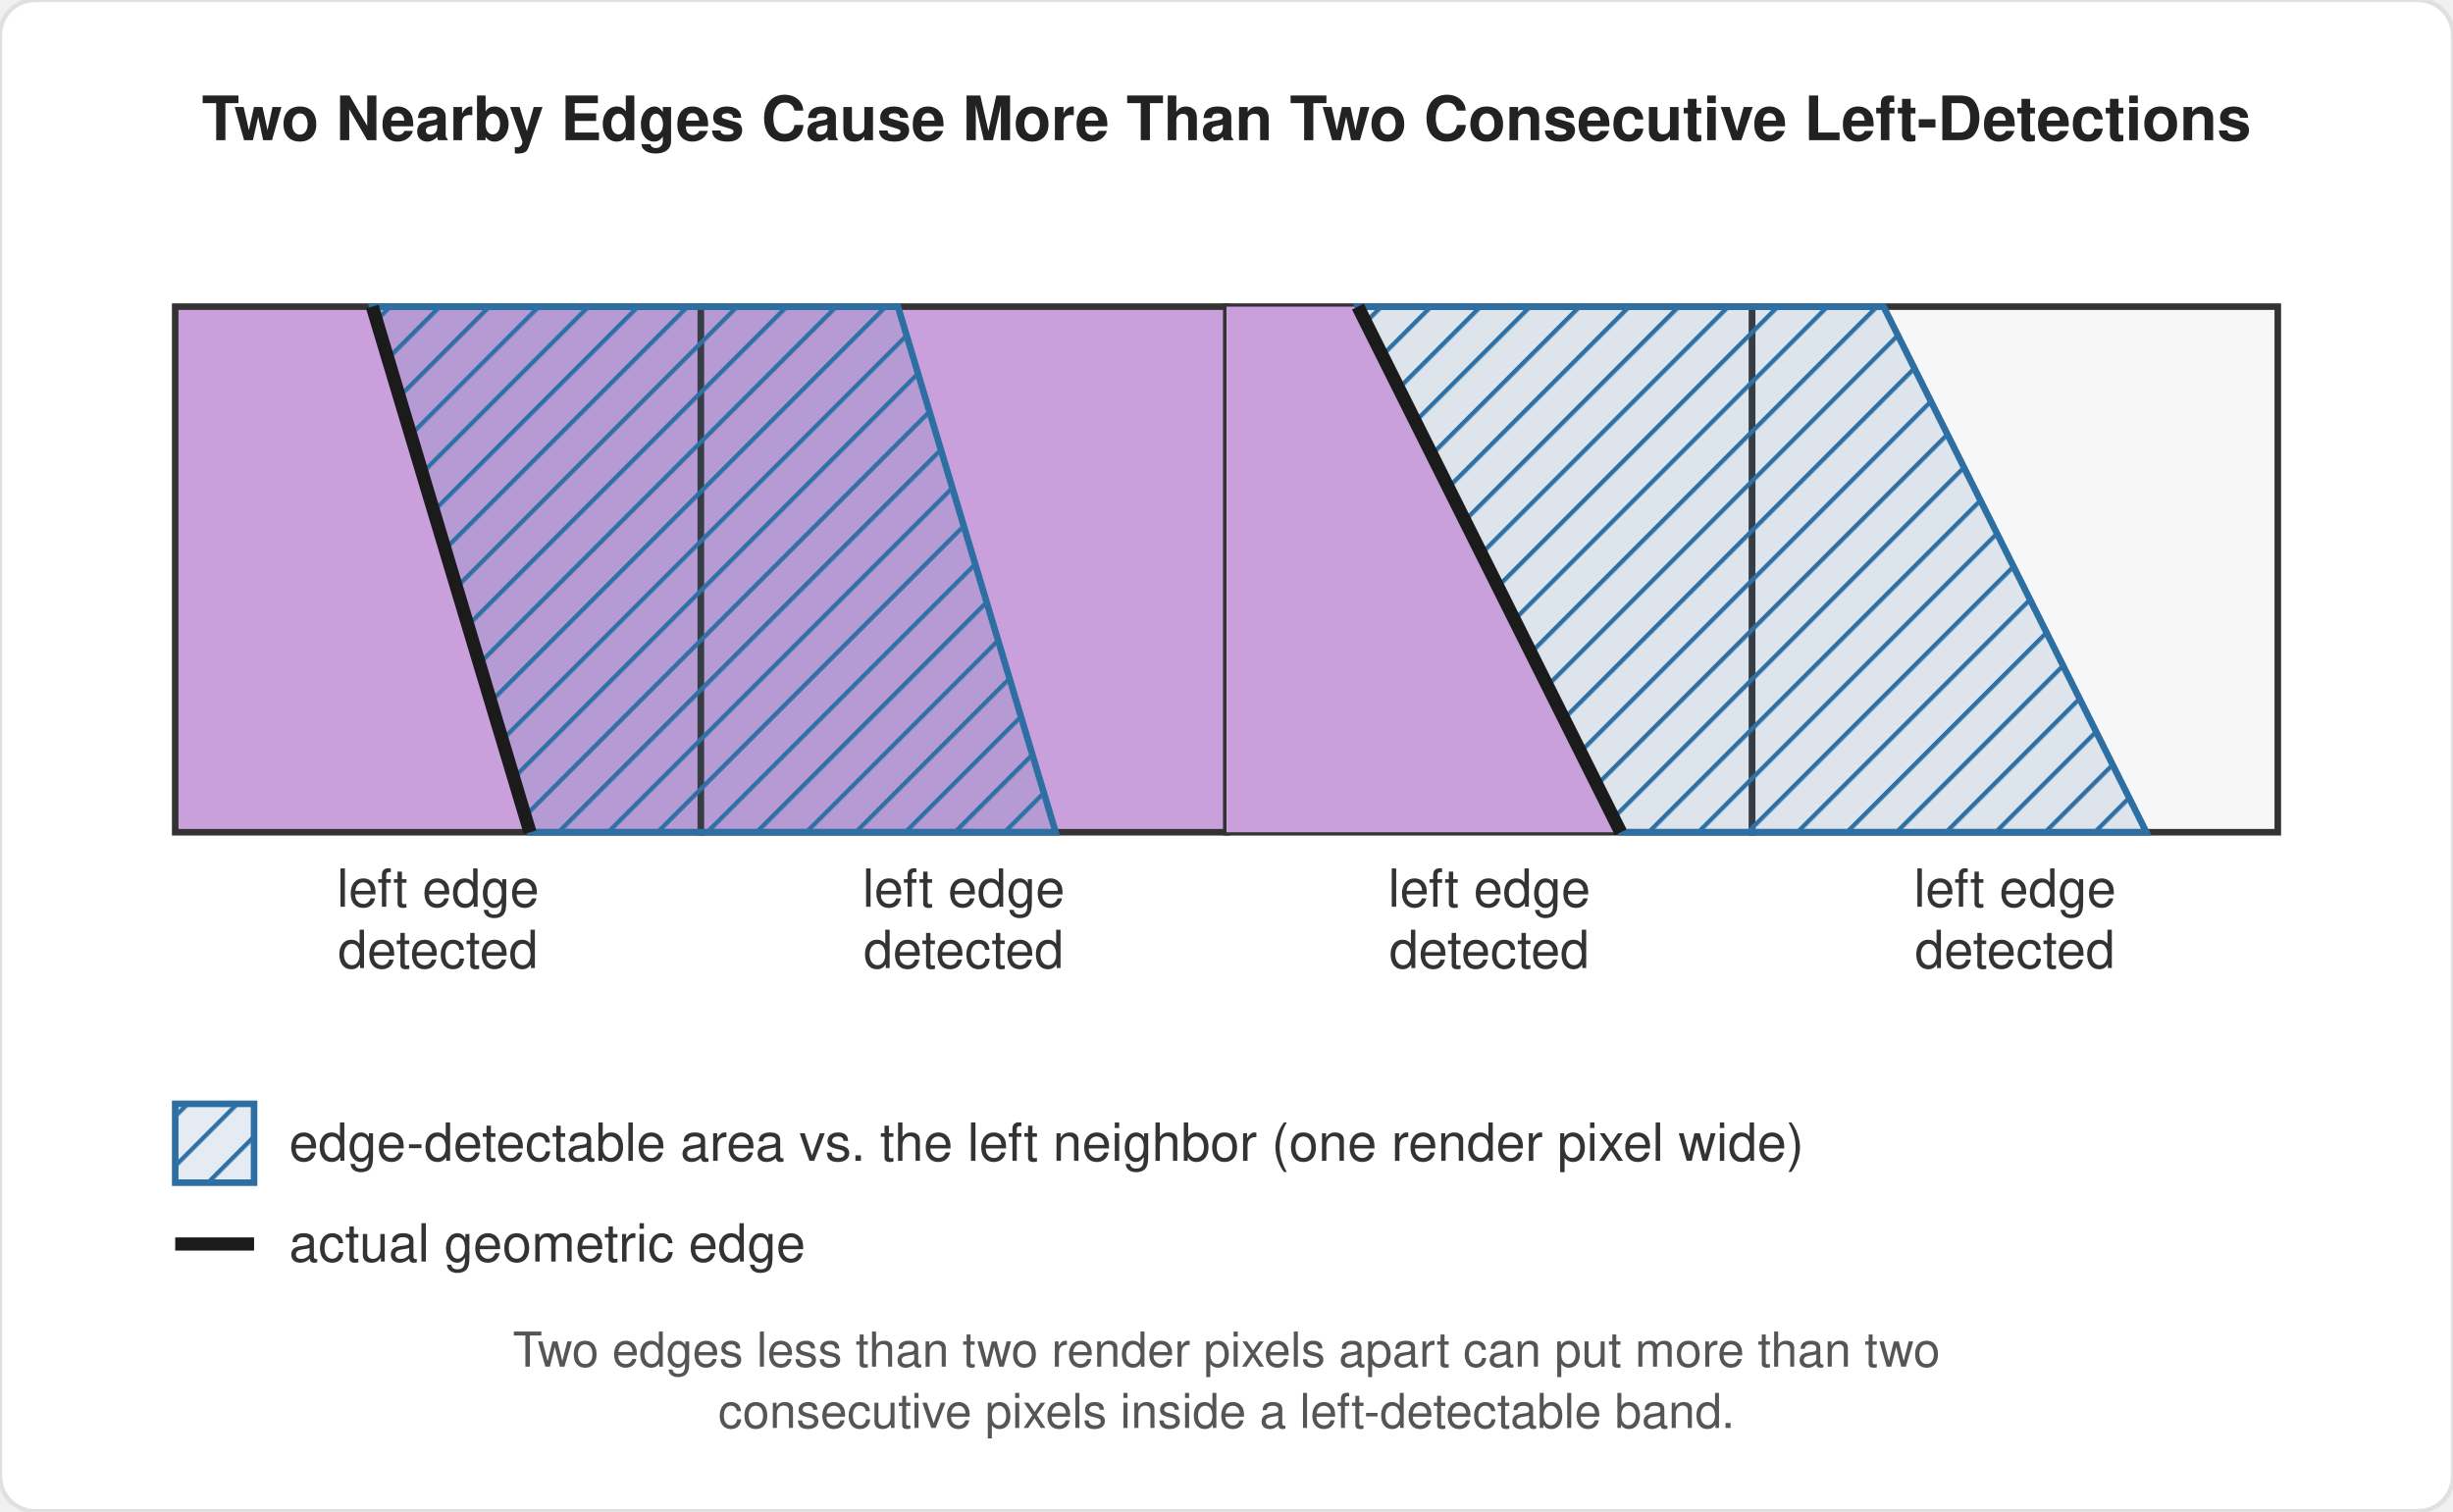
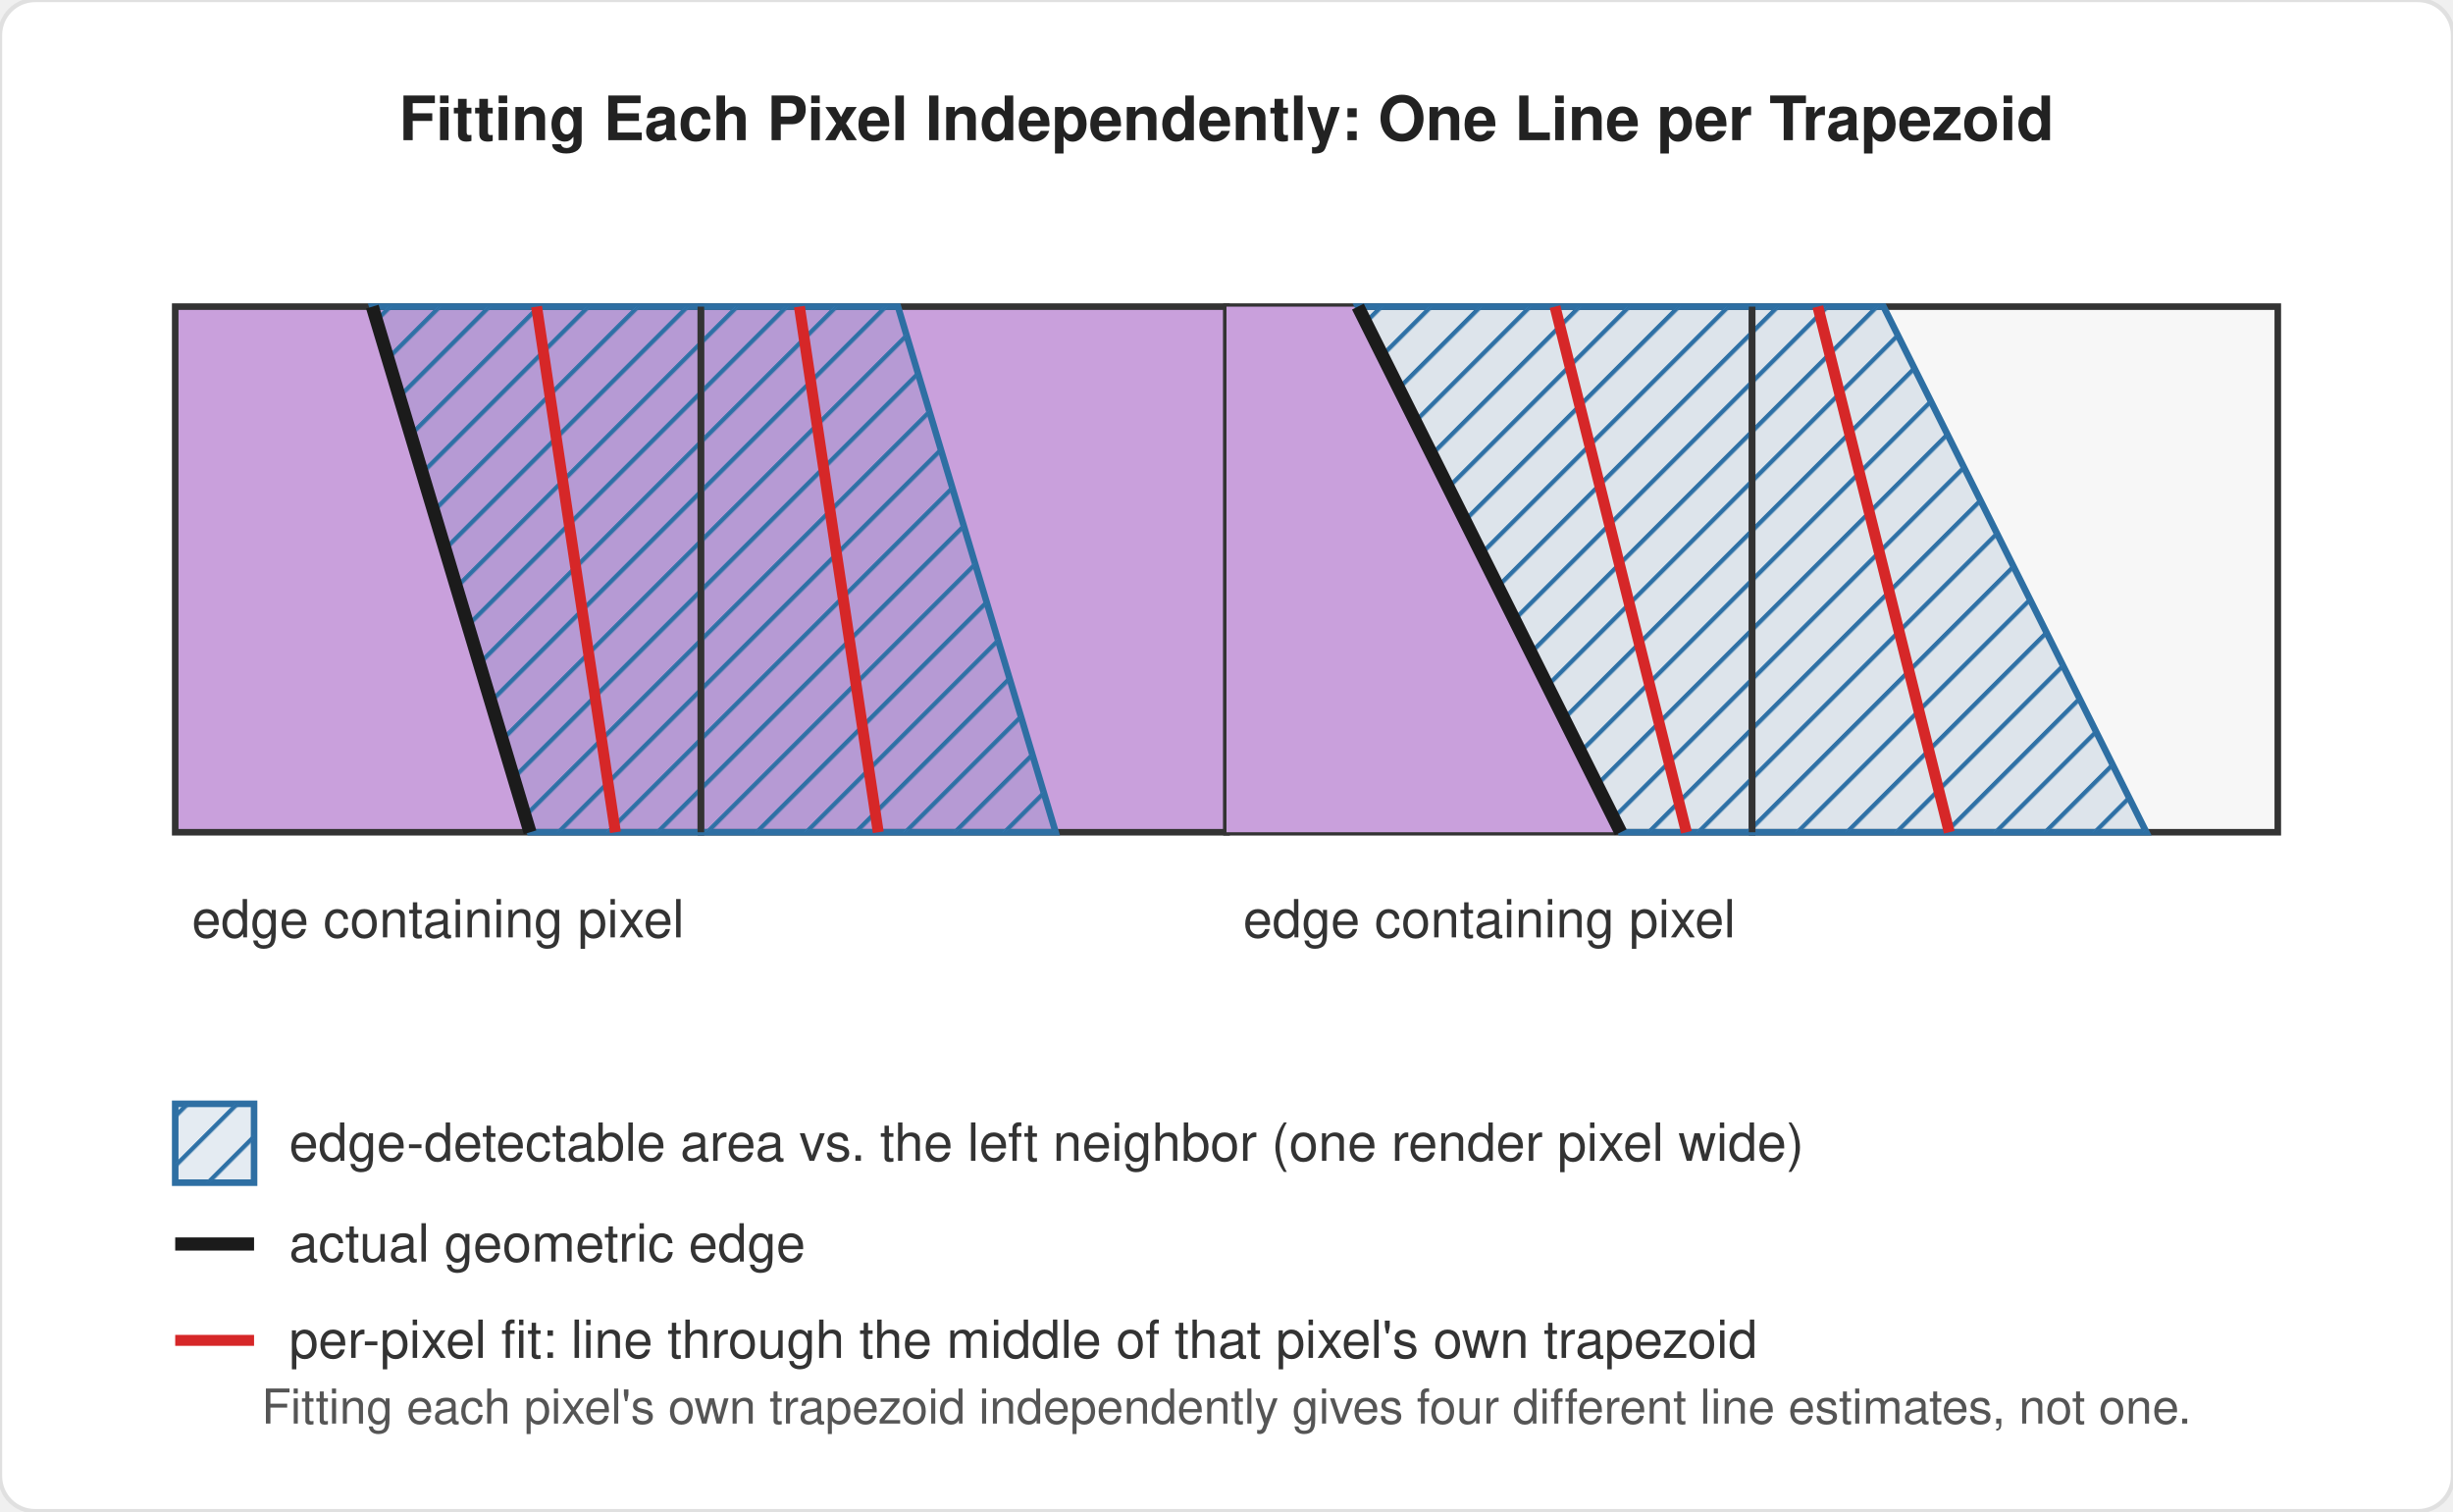
<svg xmlns="http://www.w3.org/2000/svg" viewBox="0 0 560 345" font-family="Segoe UI, Helvetica, Arial, sans-serif">
  <defs>
-     <pattern id="hatch8" width="8" height="8" patternTransform="rotate(45)" patternUnits="userSpaceOnUse">
+     <pattern id="hatch9" width="8" height="8" patternTransform="rotate(45)" patternUnits="userSpaceOnUse">
      <line x1="0" y1="0" x2="0" y2="8" stroke="#2e6fa3" stroke-width="2" />
    </pattern>
  </defs>
  <rect x="0" y="0" width="560" height="345" fill="#ffffff" stroke="#e0e0e0" rx="8" />
-   <text x="280" y="32" text-anchor="middle" font-size="14" font-weight="600" fill="#222">Two Nearby Edges Cause More Than Two Consecutive Left-Detections</text>
+   <text x="280" y="32" text-anchor="middle" font-size="14" font-weight="600" fill="#222">Fitting Each Pixel Independently: One Line per Trapezoid</text>
  <rect x="40" y="70" width="120" height="120" fill="#c9a0dc" stroke="#333" stroke-width="1.5" />
  <rect x="160" y="70" width="120" height="120" fill="#c9a0dc" stroke="#333" stroke-width="1.5" />
  <rect x="280" y="70" width="120" height="120" fill="#f7f7f7" stroke="#333" stroke-width="1.5" />
  <rect x="400" y="70" width="120" height="120" fill="#f7f7f7" stroke="#333" stroke-width="1.5" />
  <polygon points="280,70 310,70 370,190 280,190" fill="#c9a0dc" />
  <polygon points="85,70 205,70 241,190 121,190" fill="#4e79a7" fill-opacity="0.15" stroke="#2e6fa3" stroke-width="1.5" />
-   <polygon points="85,70 205,70 241,190 121,190" fill="url(#hatch8)" />
+   <polygon points="85,70 205,70 241,190 121,190" fill="url(#hatch9)" />
  <polygon points="310,70 430,70 490,190 370,190" fill="#4e79a7" fill-opacity="0.15" stroke="#2e6fa3" stroke-width="1.5" />
-   <polygon points="310,70 430,70 490,190 370,190" fill="url(#hatch8)" />
+   <polygon points="310,70 430,70 490,190 370,190" fill="url(#hatch9)" />
+   <line x1="160" y1="70" x2="160" y2="190" stroke="#333" stroke-width="1.5" />
+   <line x1="400" y1="70" x2="400" y2="190" stroke="#333" stroke-width="1.5" />
  <line x1="85" y1="70" x2="121" y2="190" stroke="#1b1b1b" stroke-width="3" />
  <line x1="310" y1="70" x2="370" y2="190" stroke="#1b1b1b" stroke-width="3" />
-   <text x="100" y="207" text-anchor="middle" font-size="12" fill="#333">left edge</text>
-   <text x="100" y="221" text-anchor="middle" font-size="12" fill="#333">detected</text>
-   <text x="220" y="207" text-anchor="middle" font-size="12" fill="#333">left edge</text>
-   <text x="220" y="221" text-anchor="middle" font-size="12" fill="#333">detected</text>
-   <text x="340" y="207" text-anchor="middle" font-size="12" fill="#333">left edge</text>
-   <text x="340" y="221" text-anchor="middle" font-size="12" fill="#333">detected</text>
-   <text x="460" y="207" text-anchor="middle" font-size="12" fill="#333">left edge</text>
-   <text x="460" y="221" text-anchor="middle" font-size="12" fill="#333">detected</text>
+   <line x1="122.5" y1="70" x2="140.5" y2="190" stroke="#d62728" stroke-width="2.5" />
+   <line x1="182.5" y1="70" x2="200.5" y2="190" stroke="#d62728" stroke-width="2.5" />
+   <line x1="355" y1="70" x2="385" y2="190" stroke="#d62728" stroke-width="2.5" />
+   <line x1="415" y1="70" x2="445" y2="190" stroke="#d62728" stroke-width="2.5" />
+   <text x="100" y="214" text-anchor="middle" font-size="12" fill="#333">edge containing pixel</text>
+   <text x="340" y="214" text-anchor="middle" font-size="12" fill="#333">edge containing pixel</text>
  <rect x="40" y="252" width="18" height="18" fill="#4e79a7" fill-opacity="0.15" stroke="#2e6fa3" stroke-width="1.5" />
-   <rect x="40" y="252" width="18" height="18" fill="url(#hatch8)" />
+   <rect x="40" y="252" width="18" height="18" fill="url(#hatch9)" />
  <text x="66" y="265" font-size="12" fill="#333">edge-detectable area vs. the left neighbor (one render pixel wide)</text>
  <line x1="40" y1="284" x2="58" y2="284" stroke="#1b1b1b" stroke-width="3" />
  <text x="66" y="288" font-size="12" fill="#333">actual geometric edge</text>
-   <text x="280" y="312" text-anchor="middle" font-size="11" fill="#555">Two edges less than two render pixels apart can put more than two</text>
-   <text x="280" y="326" text-anchor="middle" font-size="11" fill="#555">consecutive pixels inside a left-detectable band.</text>
+   <line x1="40" y1="306" x2="58" y2="306" stroke="#d62728" stroke-width="2.5" />
+   <text x="66" y="310" font-size="12" fill="#333">per-pixel fit: line through the middle of that pixel's own trapezoid</text>
+   <text x="280" y="325" text-anchor="middle" font-size="11" fill="#555">Fitting each pixel's own trapezoid independently gives four different line estimates, not one.</text>
</svg>
